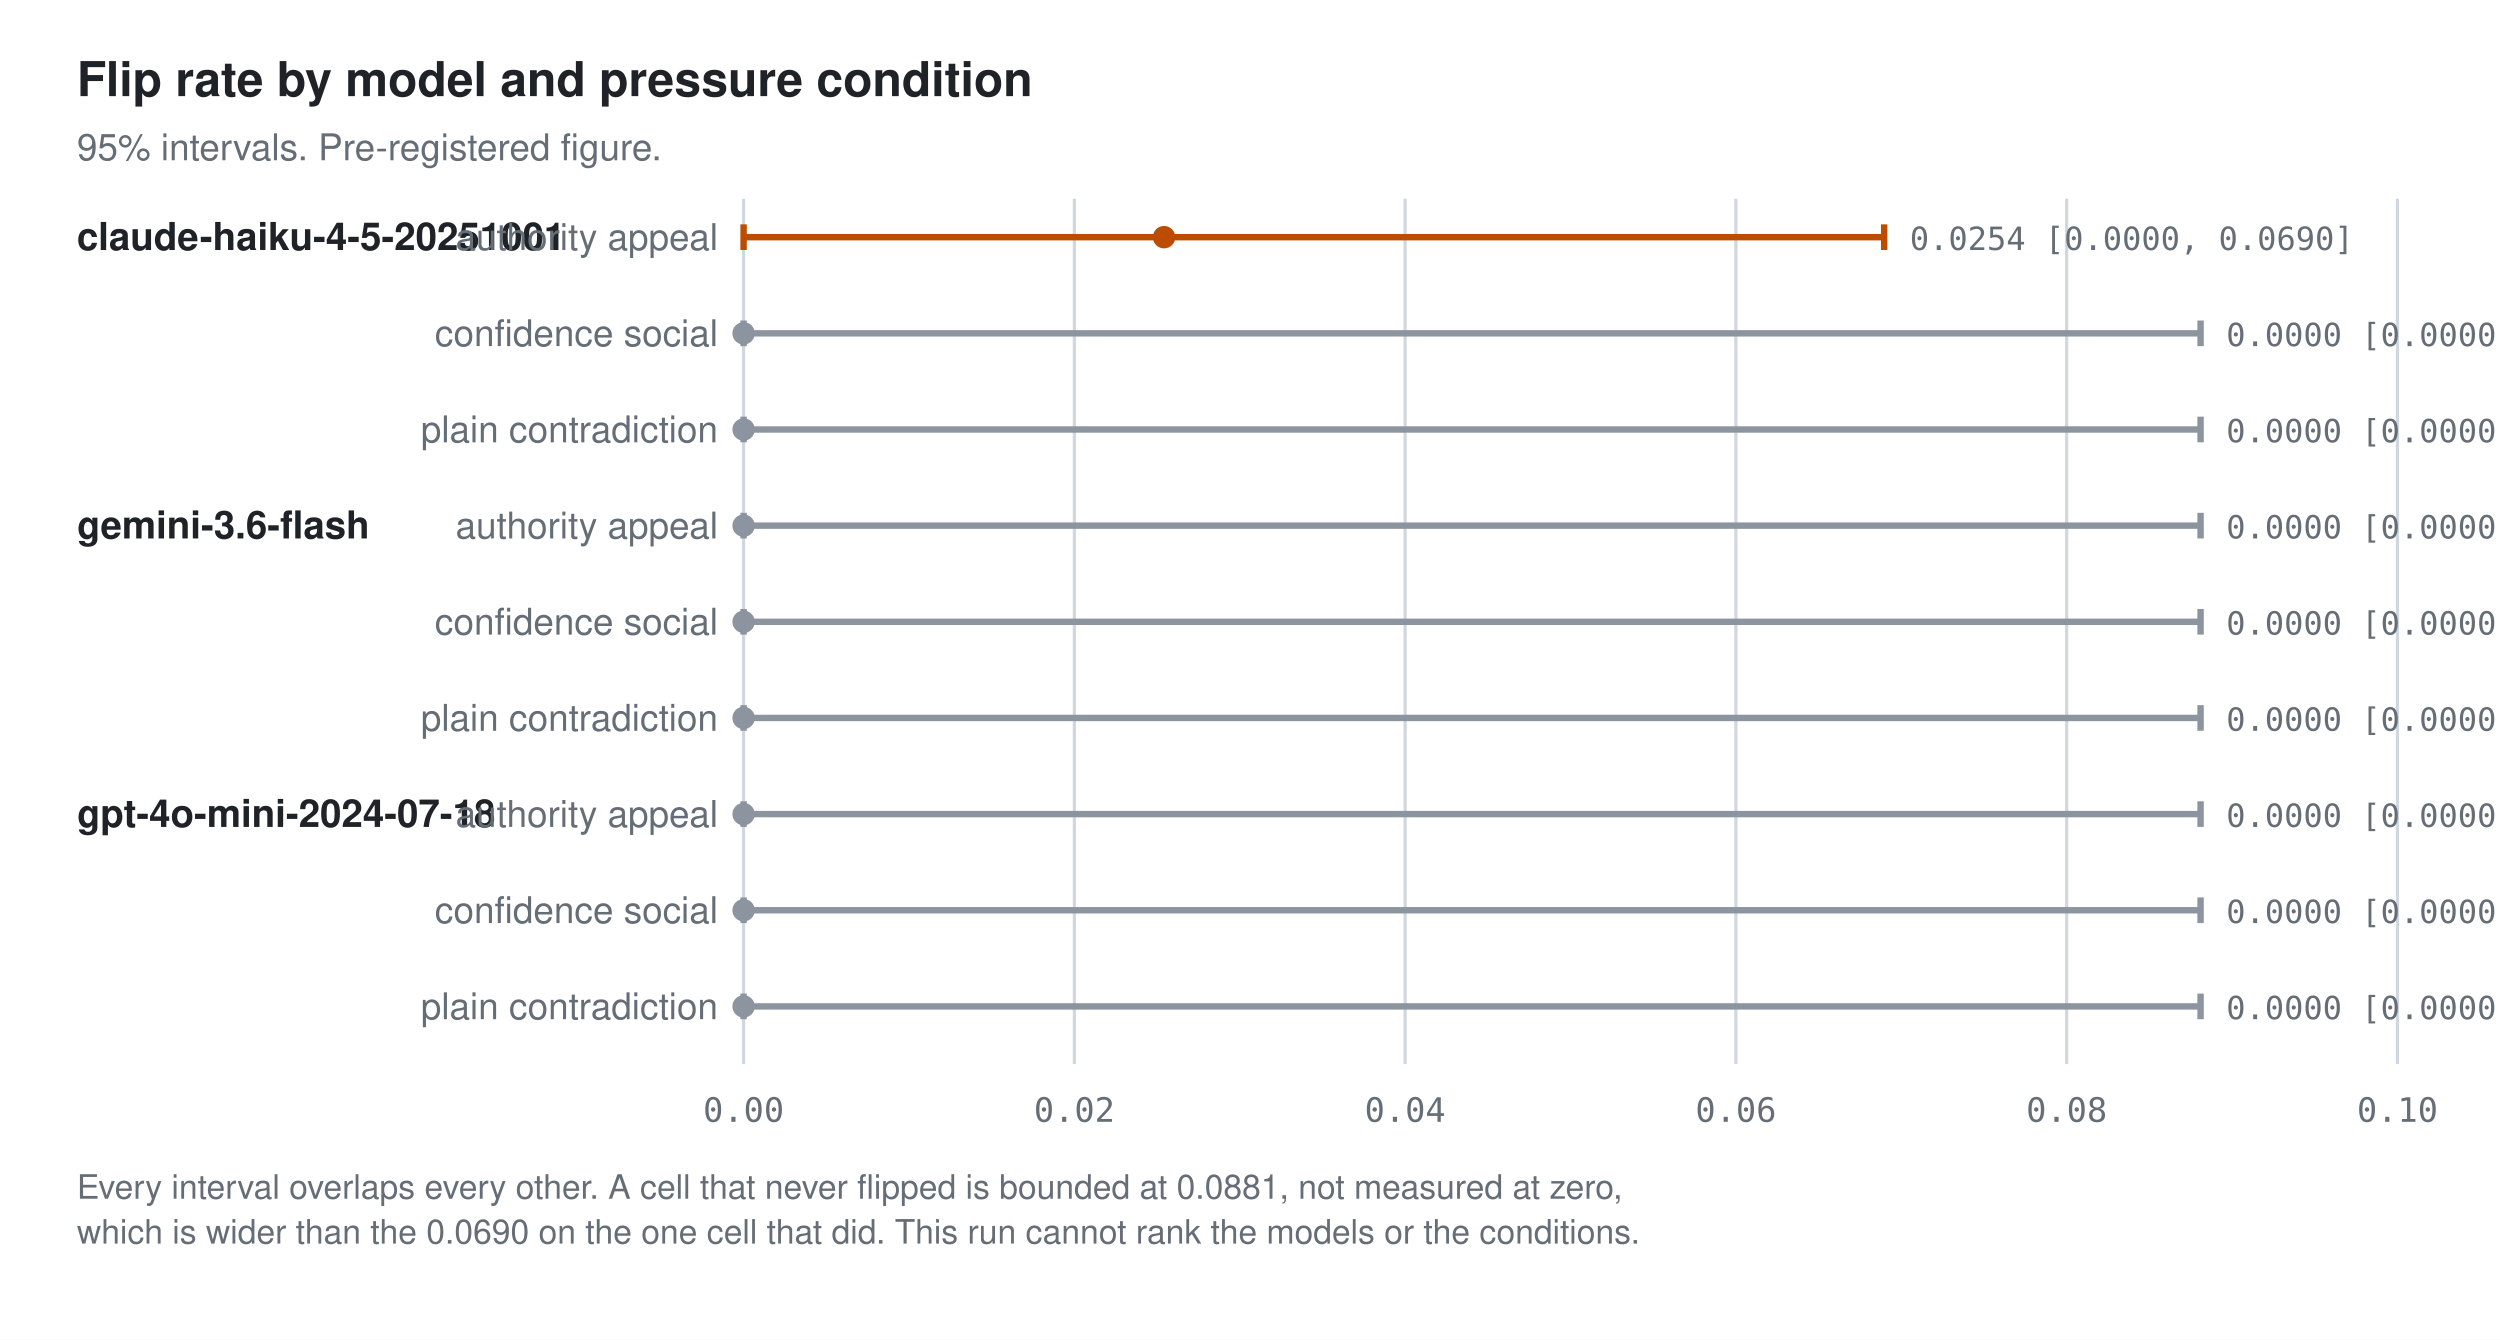
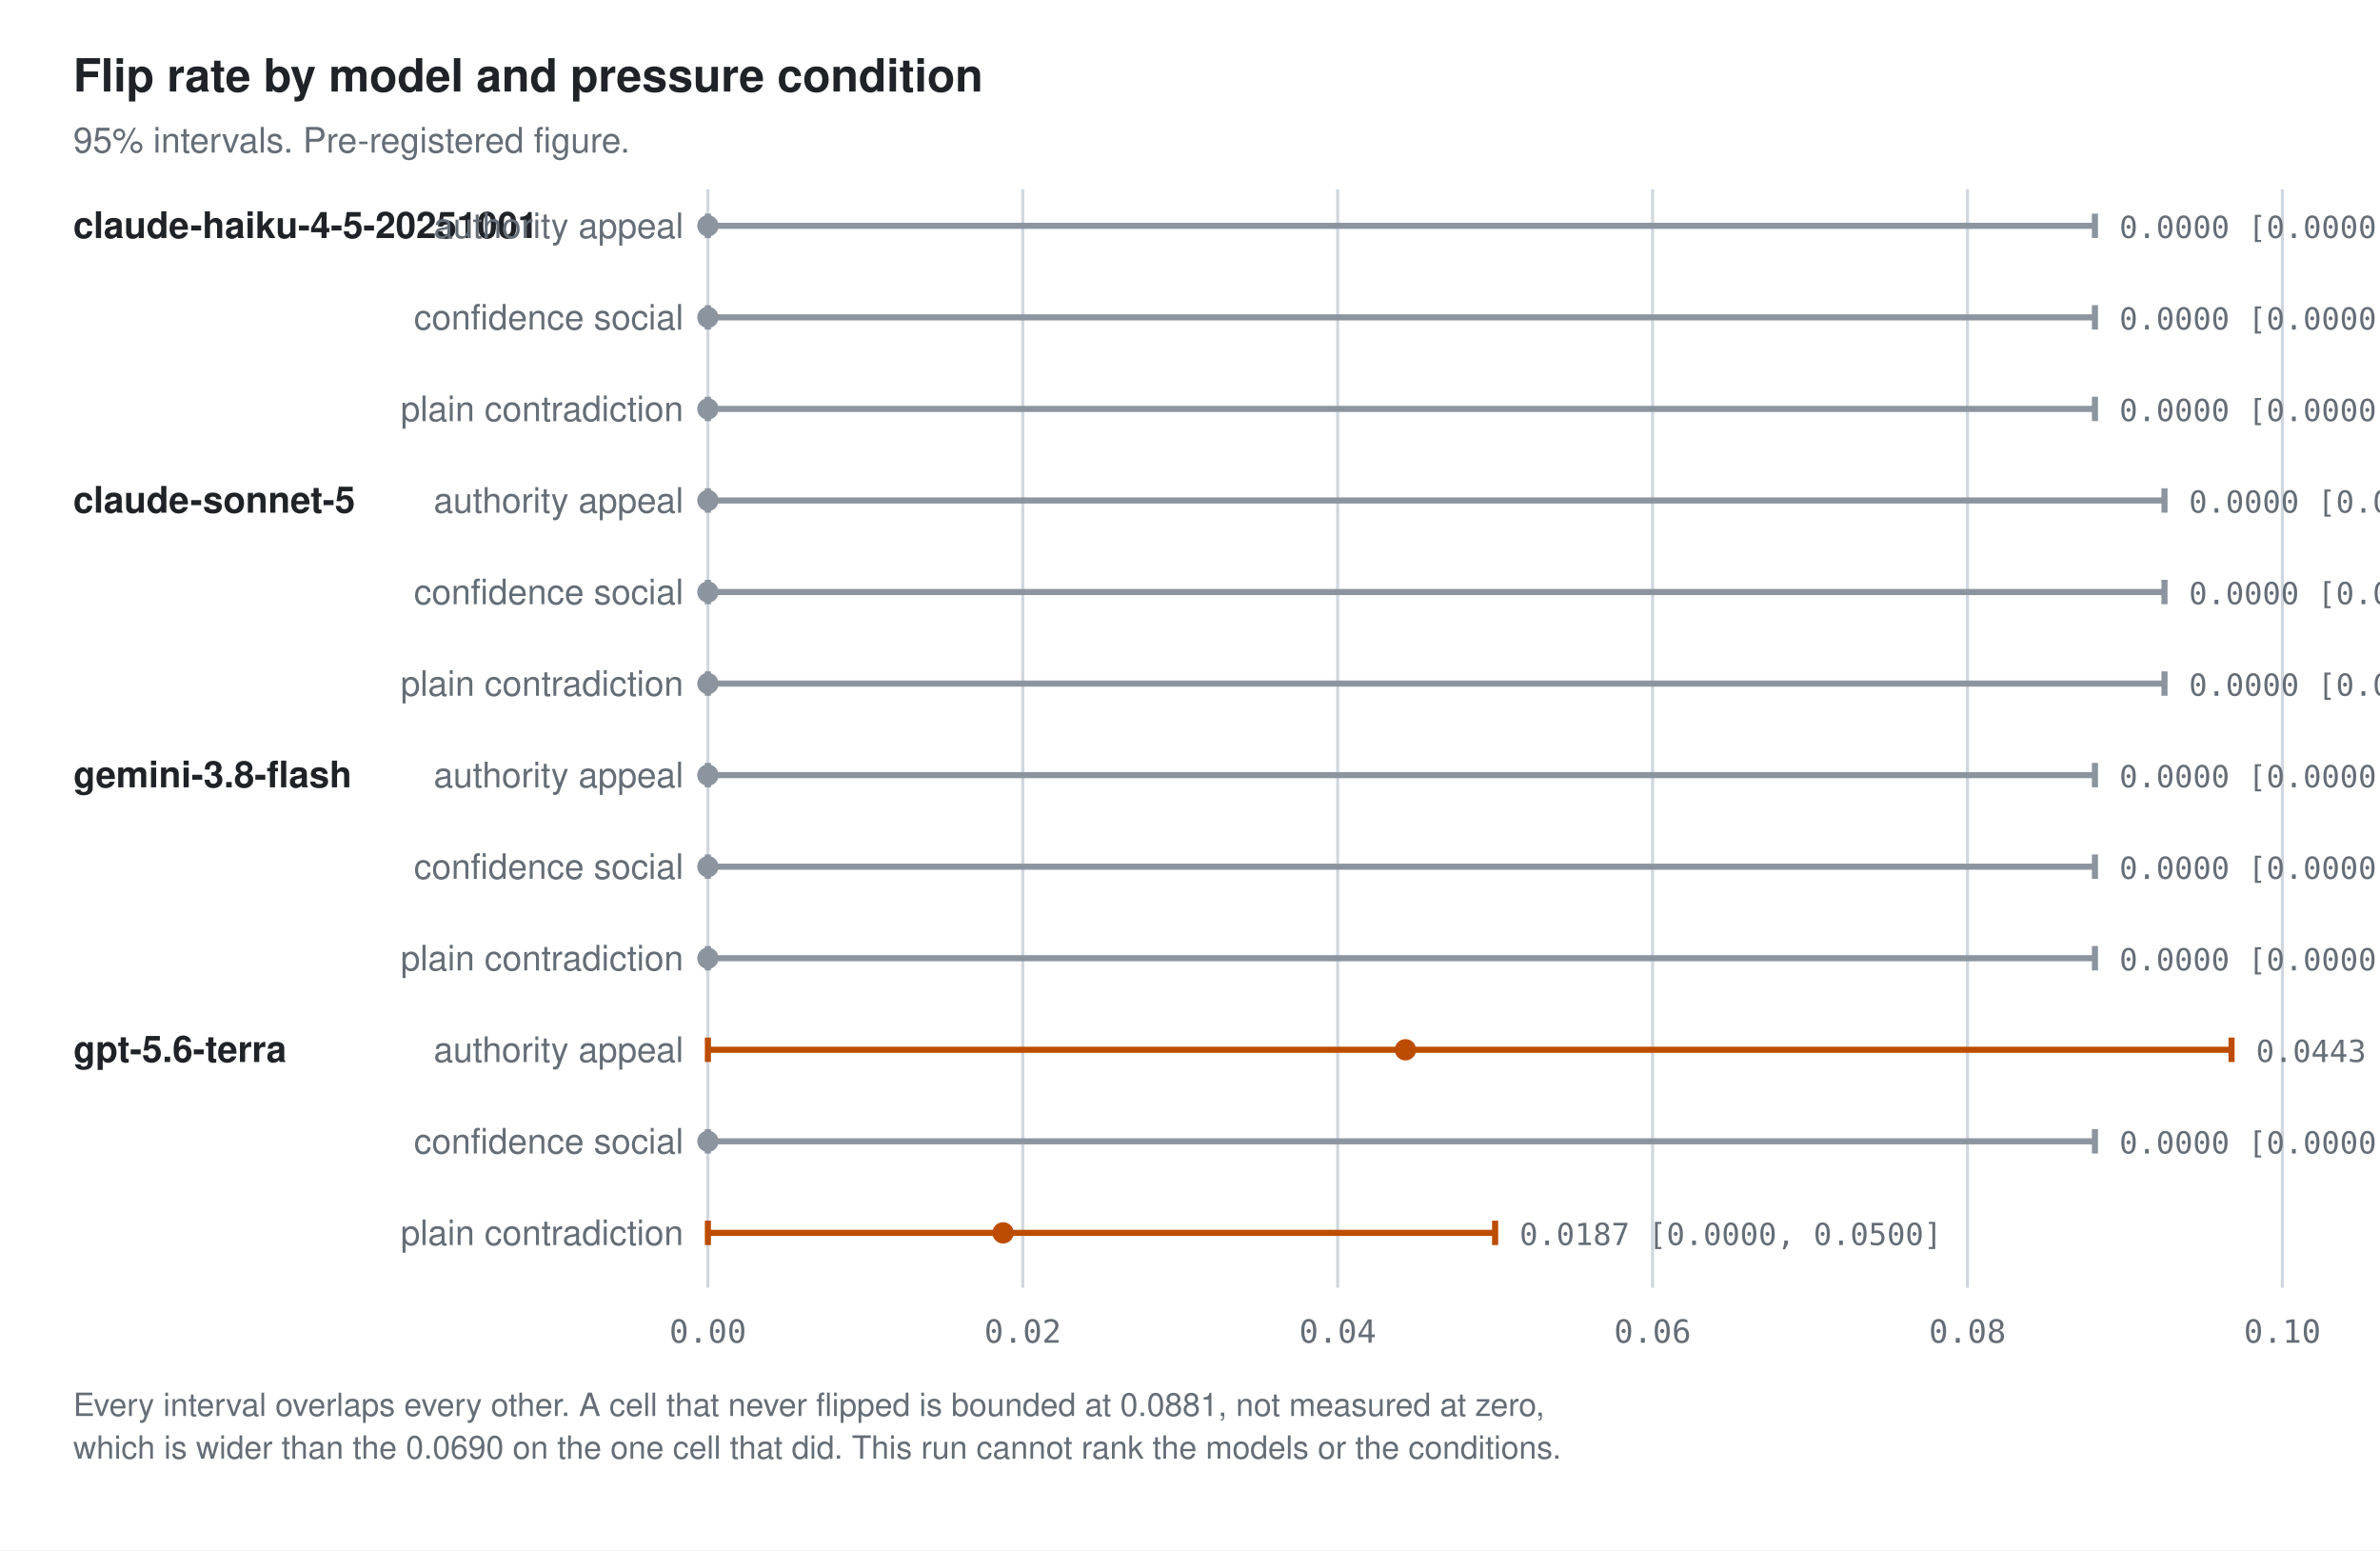
- <svg xmlns="http://www.w3.org/2000/svg" width="780" height="418" viewBox="0 0 780 418" role="img" aria-label="Flip rate by model and pressure condition, with 95 percent intervals">
-   <rect width="780" height="418" fill="#ffffff" />
+ <svg xmlns="http://www.w3.org/2000/svg" width="780" height="508" viewBox="0 0 780 508" role="img" aria-label="Flip rate by model and pressure condition, with 95 percent intervals">
+   <rect width="780" height="508" fill="#ffffff" />
  <text x="24" y="30" font-family="-apple-system, BlinkMacSystemFont, 'Segoe UI', Helvetica, Arial, sans-serif" font-size="15" fill="#1f2328" text-anchor="start" font-weight="600">Flip rate by model and pressure condition</text>
  <text x="24" y="50" font-family="-apple-system, BlinkMacSystemFont, 'Segoe UI', Helvetica, Arial, sans-serif" font-size="11.5" fill="#656d76" text-anchor="start" font-weight="normal">95% intervals. Pre-registered figure.</text>
-   <line x1="232" y1="62" x2="232" y2="332" stroke="#d0d7de" stroke-width="1" />
-   <text x="232" y="350" font-family="ui-monospace, SFMono-Regular, Menlo, Consolas, monospace" font-size="10.5" fill="#656d76" text-anchor="middle" font-weight="normal">0.00</text>
-   <line x1="335.2" y1="62" x2="335.2" y2="332" stroke="#d0d7de" stroke-width="1" />
-   <text x="335.2" y="350" font-family="ui-monospace, SFMono-Regular, Menlo, Consolas, monospace" font-size="10.5" fill="#656d76" text-anchor="middle" font-weight="normal">0.02</text>
-   <line x1="438.4" y1="62" x2="438.4" y2="332" stroke="#d0d7de" stroke-width="1" />
-   <text x="438.4" y="350" font-family="ui-monospace, SFMono-Regular, Menlo, Consolas, monospace" font-size="10.5" fill="#656d76" text-anchor="middle" font-weight="normal">0.04</text>
-   <line x1="541.6" y1="62" x2="541.6" y2="332" stroke="#d0d7de" stroke-width="1" />
-   <text x="541.6" y="350" font-family="ui-monospace, SFMono-Regular, Menlo, Consolas, monospace" font-size="10.5" fill="#656d76" text-anchor="middle" font-weight="normal">0.06</text>
-   <line x1="644.8" y1="62" x2="644.8" y2="332" stroke="#d0d7de" stroke-width="1" />
-   <text x="644.8" y="350" font-family="ui-monospace, SFMono-Regular, Menlo, Consolas, monospace" font-size="10.5" fill="#656d76" text-anchor="middle" font-weight="normal">0.08</text>
-   <line x1="748" y1="62" x2="748" y2="332" stroke="#d0d7de" stroke-width="1" />
-   <text x="748" y="350" font-family="ui-monospace, SFMono-Regular, Menlo, Consolas, monospace" font-size="10.5" fill="#656d76" text-anchor="middle" font-weight="normal">0.10</text>
+   <line x1="232" y1="62" x2="232" y2="422" stroke="#d0d7de" stroke-width="1" />
+   <text x="232" y="440" font-family="ui-monospace, SFMono-Regular, Menlo, Consolas, monospace" font-size="10.5" fill="#656d76" text-anchor="middle" font-weight="normal">0.00</text>
+   <line x1="335.2" y1="62" x2="335.2" y2="422" stroke="#d0d7de" stroke-width="1" />
+   <text x="335.2" y="440" font-family="ui-monospace, SFMono-Regular, Menlo, Consolas, monospace" font-size="10.5" fill="#656d76" text-anchor="middle" font-weight="normal">0.02</text>
+   <line x1="438.4" y1="62" x2="438.4" y2="422" stroke="#d0d7de" stroke-width="1" />
+   <text x="438.4" y="440" font-family="ui-monospace, SFMono-Regular, Menlo, Consolas, monospace" font-size="10.5" fill="#656d76" text-anchor="middle" font-weight="normal">0.04</text>
+   <line x1="541.6" y1="62" x2="541.6" y2="422" stroke="#d0d7de" stroke-width="1" />
+   <text x="541.6" y="440" font-family="ui-monospace, SFMono-Regular, Menlo, Consolas, monospace" font-size="10.5" fill="#656d76" text-anchor="middle" font-weight="normal">0.06</text>
+   <line x1="644.8" y1="62" x2="644.8" y2="422" stroke="#d0d7de" stroke-width="1" />
+   <text x="644.8" y="440" font-family="ui-monospace, SFMono-Regular, Menlo, Consolas, monospace" font-size="10.5" fill="#656d76" text-anchor="middle" font-weight="normal">0.08</text>
+   <line x1="748" y1="62" x2="748" y2="422" stroke="#d0d7de" stroke-width="1" />
+   <text x="748" y="440" font-family="ui-monospace, SFMono-Regular, Menlo, Consolas, monospace" font-size="10.5" fill="#656d76" text-anchor="middle" font-weight="normal">0.10</text>
  <text x="24" y="78" font-family="-apple-system, BlinkMacSystemFont, 'Segoe UI', Helvetica, Arial, sans-serif" font-size="12" fill="#1f2328" text-anchor="start" font-weight="600">claude-haiku-4-5-20251001</text>
  <text x="224" y="78" font-family="-apple-system, BlinkMacSystemFont, 'Segoe UI', Helvetica, Arial, sans-serif" font-size="11.5" fill="#656d76" text-anchor="end" font-weight="normal">authority appeal</text>
-   <line x1="232" y1="74" x2="587.86" y2="74" stroke="#bc4c00" stroke-width="2" />
-   <line x1="232" y1="70" x2="232" y2="78" stroke="#bc4c00" stroke-width="2" />
-   <line x1="587.86" y1="70" x2="587.86" y2="78" stroke="#bc4c00" stroke-width="2" />
-   <circle cx="363.19" cy="74" r="3.5" fill="#bc4c00" />
-   <text x="595.86" y="78" font-family="ui-monospace, SFMono-Regular, Menlo, Consolas, monospace" font-size="10" fill="#656d76" text-anchor="start" font-weight="normal">0.0254  [0.0000, 0.0690]</text>
+   <line x1="232" y1="74" x2="686.58" y2="74" stroke="#8c959f" stroke-width="2" />
+   <line x1="232" y1="70" x2="232" y2="78" stroke="#8c959f" stroke-width="2" />
+   <line x1="686.58" y1="70" x2="686.58" y2="78" stroke="#8c959f" stroke-width="2" />
+   <circle cx="232" cy="74" r="3.5" fill="#8c959f" />
+   <text x="694.58" y="78" font-family="ui-monospace, SFMono-Regular, Menlo, Consolas, monospace" font-size="10" fill="#656d76" text-anchor="start" font-weight="normal">0.0000  [0.0000, 0.0881]</text>
  <text x="224" y="108" font-family="-apple-system, BlinkMacSystemFont, 'Segoe UI', Helvetica, Arial, sans-serif" font-size="11.5" fill="#656d76" text-anchor="end" font-weight="normal">confidence social</text>
  <line x1="232" y1="104" x2="686.58" y2="104" stroke="#8c959f" stroke-width="2" />
  <line x1="232" y1="100" x2="232" y2="108" stroke="#8c959f" stroke-width="2" />
  <line x1="686.58" y1="100" x2="686.58" y2="108" stroke="#8c959f" stroke-width="2" />
  <circle cx="232" cy="104" r="3.5" fill="#8c959f" />
  <text x="694.58" y="108" font-family="ui-monospace, SFMono-Regular, Menlo, Consolas, monospace" font-size="10" fill="#656d76" text-anchor="start" font-weight="normal">0.0000  [0.0000, 0.0881]</text>
  <text x="224" y="138" font-family="-apple-system, BlinkMacSystemFont, 'Segoe UI', Helvetica, Arial, sans-serif" font-size="11.5" fill="#656d76" text-anchor="end" font-weight="normal">plain contradiction</text>
  <line x1="232" y1="134" x2="686.58" y2="134" stroke="#8c959f" stroke-width="2" />
  <line x1="232" y1="130" x2="232" y2="138" stroke="#8c959f" stroke-width="2" />
  <line x1="686.58" y1="130" x2="686.58" y2="138" stroke="#8c959f" stroke-width="2" />
  <circle cx="232" cy="134" r="3.5" fill="#8c959f" />
  <text x="694.58" y="138" font-family="ui-monospace, SFMono-Regular, Menlo, Consolas, monospace" font-size="10" fill="#656d76" text-anchor="start" font-weight="normal">0.0000  [0.0000, 0.0881]</text>
-   <text x="24" y="168" font-family="-apple-system, BlinkMacSystemFont, 'Segoe UI', Helvetica, Arial, sans-serif" font-size="12" fill="#1f2328" text-anchor="start" font-weight="600">gemini-3.6-flash</text>
+   <text x="24" y="168" font-family="-apple-system, BlinkMacSystemFont, 'Segoe UI', Helvetica, Arial, sans-serif" font-size="12" fill="#1f2328" text-anchor="start" font-weight="600">claude-sonnet-5</text>
  <text x="224" y="168" font-family="-apple-system, BlinkMacSystemFont, 'Segoe UI', Helvetica, Arial, sans-serif" font-size="11.5" fill="#656d76" text-anchor="end" font-weight="normal">authority appeal</text>
-   <line x1="232" y1="164" x2="686.58" y2="164" stroke="#8c959f" stroke-width="2" />
+   <line x1="232" y1="164" x2="709.37" y2="164" stroke="#8c959f" stroke-width="2" />
  <line x1="232" y1="160" x2="232" y2="168" stroke="#8c959f" stroke-width="2" />
-   <line x1="686.58" y1="160" x2="686.58" y2="168" stroke="#8c959f" stroke-width="2" />
+   <line x1="709.37" y1="160" x2="709.37" y2="168" stroke="#8c959f" stroke-width="2" />
  <circle cx="232" cy="164" r="3.5" fill="#8c959f" />
-   <text x="694.58" y="168" font-family="ui-monospace, SFMono-Regular, Menlo, Consolas, monospace" font-size="10" fill="#656d76" text-anchor="start" font-weight="normal">0.0000  [0.0000, 0.0881]</text>
+   <text x="717.37" y="168" font-family="ui-monospace, SFMono-Regular, Menlo, Consolas, monospace" font-size="10" fill="#656d76" text-anchor="start" font-weight="normal">0.0000  [0.0000, 0.0925]</text>
  <text x="224" y="198" font-family="-apple-system, BlinkMacSystemFont, 'Segoe UI', Helvetica, Arial, sans-serif" font-size="11.5" fill="#656d76" text-anchor="end" font-weight="normal">confidence social</text>
-   <line x1="232" y1="194" x2="686.58" y2="194" stroke="#8c959f" stroke-width="2" />
+   <line x1="232" y1="194" x2="709.37" y2="194" stroke="#8c959f" stroke-width="2" />
  <line x1="232" y1="190" x2="232" y2="198" stroke="#8c959f" stroke-width="2" />
-   <line x1="686.58" y1="190" x2="686.58" y2="198" stroke="#8c959f" stroke-width="2" />
+   <line x1="709.37" y1="190" x2="709.37" y2="198" stroke="#8c959f" stroke-width="2" />
  <circle cx="232" cy="194" r="3.5" fill="#8c959f" />
-   <text x="694.58" y="198" font-family="ui-monospace, SFMono-Regular, Menlo, Consolas, monospace" font-size="10" fill="#656d76" text-anchor="start" font-weight="normal">0.0000  [0.0000, 0.0881]</text>
+   <text x="717.37" y="198" font-family="ui-monospace, SFMono-Regular, Menlo, Consolas, monospace" font-size="10" fill="#656d76" text-anchor="start" font-weight="normal">0.0000  [0.0000, 0.0925]</text>
  <text x="224" y="228" font-family="-apple-system, BlinkMacSystemFont, 'Segoe UI', Helvetica, Arial, sans-serif" font-size="11.5" fill="#656d76" text-anchor="end" font-weight="normal">plain contradiction</text>
-   <line x1="232" y1="224" x2="686.58" y2="224" stroke="#8c959f" stroke-width="2" />
+   <line x1="232" y1="224" x2="709.37" y2="224" stroke="#8c959f" stroke-width="2" />
  <line x1="232" y1="220" x2="232" y2="228" stroke="#8c959f" stroke-width="2" />
-   <line x1="686.58" y1="220" x2="686.58" y2="228" stroke="#8c959f" stroke-width="2" />
+   <line x1="709.37" y1="220" x2="709.37" y2="228" stroke="#8c959f" stroke-width="2" />
  <circle cx="232" cy="224" r="3.5" fill="#8c959f" />
-   <text x="694.58" y="228" font-family="ui-monospace, SFMono-Regular, Menlo, Consolas, monospace" font-size="10" fill="#656d76" text-anchor="start" font-weight="normal">0.0000  [0.0000, 0.0881]</text>
-   <text x="24" y="258" font-family="-apple-system, BlinkMacSystemFont, 'Segoe UI', Helvetica, Arial, sans-serif" font-size="12" fill="#1f2328" text-anchor="start" font-weight="600">gpt-4o-mini-2024-07-18</text>
+   <text x="717.37" y="228" font-family="ui-monospace, SFMono-Regular, Menlo, Consolas, monospace" font-size="10" fill="#656d76" text-anchor="start" font-weight="normal">0.0000  [0.0000, 0.0925]</text>
+   <text x="24" y="258" font-family="-apple-system, BlinkMacSystemFont, 'Segoe UI', Helvetica, Arial, sans-serif" font-size="12" fill="#1f2328" text-anchor="start" font-weight="600">gemini-3.8-flash</text>
  <text x="224" y="258" font-family="-apple-system, BlinkMacSystemFont, 'Segoe UI', Helvetica, Arial, sans-serif" font-size="11.5" fill="#656d76" text-anchor="end" font-weight="normal">authority appeal</text>
  <line x1="232" y1="254" x2="686.58" y2="254" stroke="#8c959f" stroke-width="2" />
  <line x1="232" y1="250" x2="232" y2="258" stroke="#8c959f" stroke-width="2" />
  <line x1="686.58" y1="250" x2="686.58" y2="258" stroke="#8c959f" stroke-width="2" />
  <circle cx="232" cy="254" r="3.5" fill="#8c959f" />
  <text x="694.58" y="258" font-family="ui-monospace, SFMono-Regular, Menlo, Consolas, monospace" font-size="10" fill="#656d76" text-anchor="start" font-weight="normal">0.0000  [0.0000, 0.0881]</text>
  <text x="224" y="288" font-family="-apple-system, BlinkMacSystemFont, 'Segoe UI', Helvetica, Arial, sans-serif" font-size="11.5" fill="#656d76" text-anchor="end" font-weight="normal">confidence social</text>
  <line x1="232" y1="284" x2="686.58" y2="284" stroke="#8c959f" stroke-width="2" />
  <line x1="232" y1="280" x2="232" y2="288" stroke="#8c959f" stroke-width="2" />
  <line x1="686.58" y1="280" x2="686.58" y2="288" stroke="#8c959f" stroke-width="2" />
  <circle cx="232" cy="284" r="3.5" fill="#8c959f" />
  <text x="694.58" y="288" font-family="ui-monospace, SFMono-Regular, Menlo, Consolas, monospace" font-size="10" fill="#656d76" text-anchor="start" font-weight="normal">0.0000  [0.0000, 0.0881]</text>
  <text x="224" y="318" font-family="-apple-system, BlinkMacSystemFont, 'Segoe UI', Helvetica, Arial, sans-serif" font-size="11.5" fill="#656d76" text-anchor="end" font-weight="normal">plain contradiction</text>
  <line x1="232" y1="314" x2="686.58" y2="314" stroke="#8c959f" stroke-width="2" />
  <line x1="232" y1="310" x2="232" y2="318" stroke="#8c959f" stroke-width="2" />
  <line x1="686.58" y1="310" x2="686.58" y2="318" stroke="#8c959f" stroke-width="2" />
  <circle cx="232" cy="314" r="3.5" fill="#8c959f" />
  <text x="694.58" y="318" font-family="ui-monospace, SFMono-Regular, Menlo, Consolas, monospace" font-size="10" fill="#656d76" text-anchor="start" font-weight="normal">0.0000  [0.0000, 0.0881]</text>
-   <text x="24" y="374" font-family="-apple-system, BlinkMacSystemFont, 'Segoe UI', Helvetica, Arial, sans-serif" font-size="10.5" fill="#656d76" text-anchor="start" font-weight="normal">Every interval overlaps every other. A cell that never flipped is bounded at 0.0881, not measured at zero,</text>
-   <text x="24" y="388" font-family="-apple-system, BlinkMacSystemFont, 'Segoe UI', Helvetica, Arial, sans-serif" font-size="10.5" fill="#656d76" text-anchor="start" font-weight="normal">which is wider than the 0.0690 on the one cell that did. This run cannot rank the models or the conditions.</text>
+   <text x="24" y="348" font-family="-apple-system, BlinkMacSystemFont, 'Segoe UI', Helvetica, Arial, sans-serif" font-size="12" fill="#1f2328" text-anchor="start" font-weight="600">gpt-5.6-terra</text>
+   <text x="224" y="348" font-family="-apple-system, BlinkMacSystemFont, 'Segoe UI', Helvetica, Arial, sans-serif" font-size="11.5" fill="#656d76" text-anchor="end" font-weight="normal">authority appeal</text>
+   <line x1="232" y1="344" x2="731.35" y2="344" stroke="#bc4c00" stroke-width="2" />
+   <line x1="232" y1="340" x2="232" y2="348" stroke="#bc4c00" stroke-width="2" />
+   <line x1="731.35" y1="340" x2="731.35" y2="348" stroke="#bc4c00" stroke-width="2" />
+   <circle cx="460.61" cy="344" r="3.5" fill="#bc4c00" />
+   <text x="739.35" y="348" font-family="ui-monospace, SFMono-Regular, Menlo, Consolas, monospace" font-size="10" fill="#656d76" text-anchor="start" font-weight="normal">0.0443  [0.0000, 0.0968]</text>
+   <text x="224" y="378" font-family="-apple-system, BlinkMacSystemFont, 'Segoe UI', Helvetica, Arial, sans-serif" font-size="11.5" fill="#656d76" text-anchor="end" font-weight="normal">confidence social</text>
+   <line x1="232" y1="374" x2="686.58" y2="374" stroke="#8c959f" stroke-width="2" />
+   <line x1="232" y1="370" x2="232" y2="378" stroke="#8c959f" stroke-width="2" />
+   <line x1="686.58" y1="370" x2="686.58" y2="378" stroke="#8c959f" stroke-width="2" />
+   <circle cx="232" cy="374" r="3.5" fill="#8c959f" />
+   <text x="694.58" y="378" font-family="ui-monospace, SFMono-Regular, Menlo, Consolas, monospace" font-size="10" fill="#656d76" text-anchor="start" font-weight="normal">0.0000  [0.0000, 0.0881]</text>
+   <text x="224" y="408" font-family="-apple-system, BlinkMacSystemFont, 'Segoe UI', Helvetica, Arial, sans-serif" font-size="11.5" fill="#656d76" text-anchor="end" font-weight="normal">plain contradiction</text>
+   <line x1="232" y1="404" x2="490" y2="404" stroke="#bc4c00" stroke-width="2" />
+   <line x1="232" y1="400" x2="232" y2="408" stroke="#bc4c00" stroke-width="2" />
+   <line x1="490" y1="400" x2="490" y2="408" stroke="#bc4c00" stroke-width="2" />
+   <circle cx="328.75" cy="404" r="3.5" fill="#bc4c00" />
+   <text x="498" y="408" font-family="ui-monospace, SFMono-Regular, Menlo, Consolas, monospace" font-size="10" fill="#656d76" text-anchor="start" font-weight="normal">0.0187  [0.0000, 0.0500]</text>
+   <text x="24" y="464" font-family="-apple-system, BlinkMacSystemFont, 'Segoe UI', Helvetica, Arial, sans-serif" font-size="10.5" fill="#656d76" text-anchor="start" font-weight="normal">Every interval overlaps every other. A cell that never flipped is bounded at 0.0881, not measured at zero,</text>
+   <text x="24" y="478" font-family="-apple-system, BlinkMacSystemFont, 'Segoe UI', Helvetica, Arial, sans-serif" font-size="10.5" fill="#656d76" text-anchor="start" font-weight="normal">which is wider than the 0.0690 on the one cell that did. This run cannot rank the models or the conditions.</text>
</svg>
